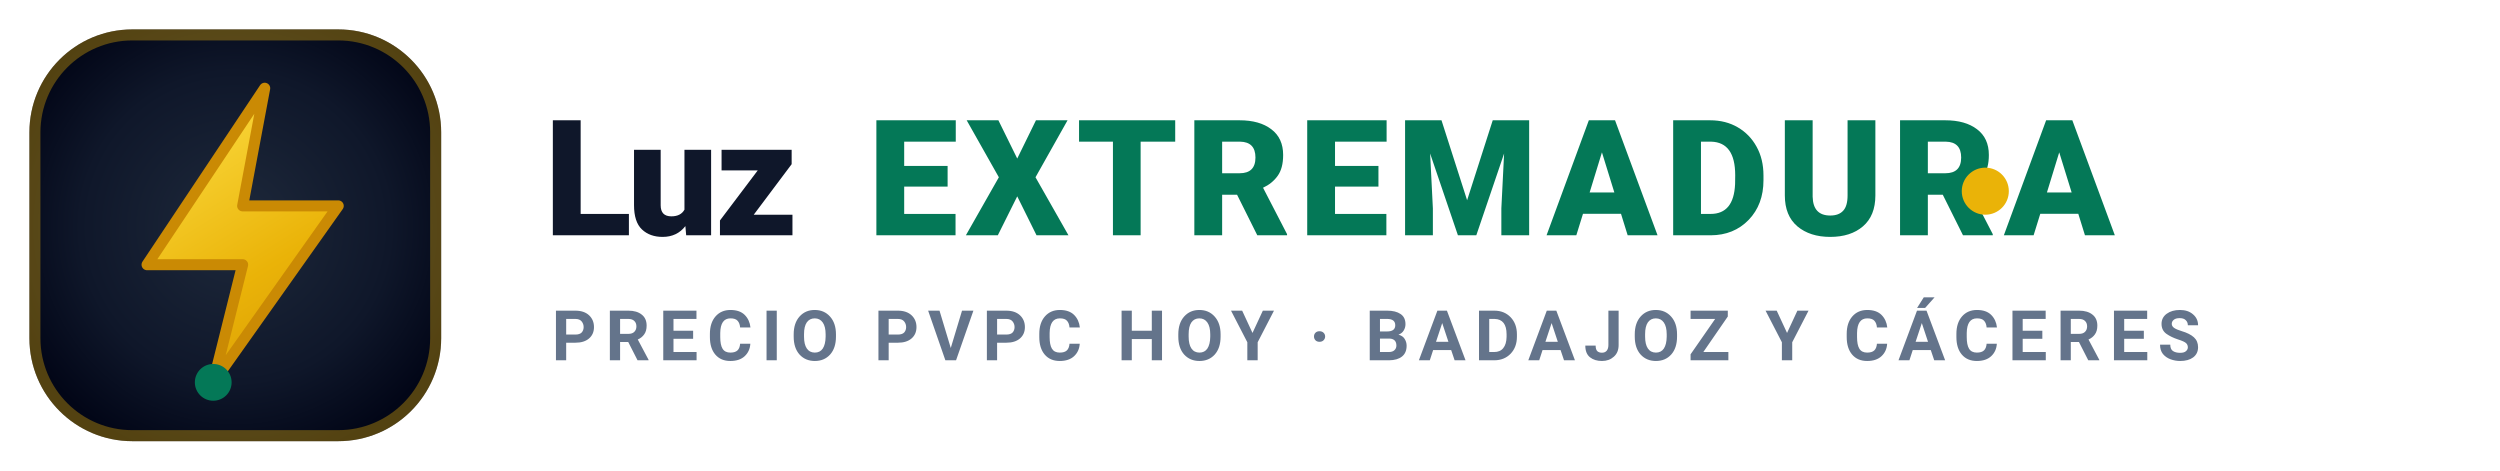
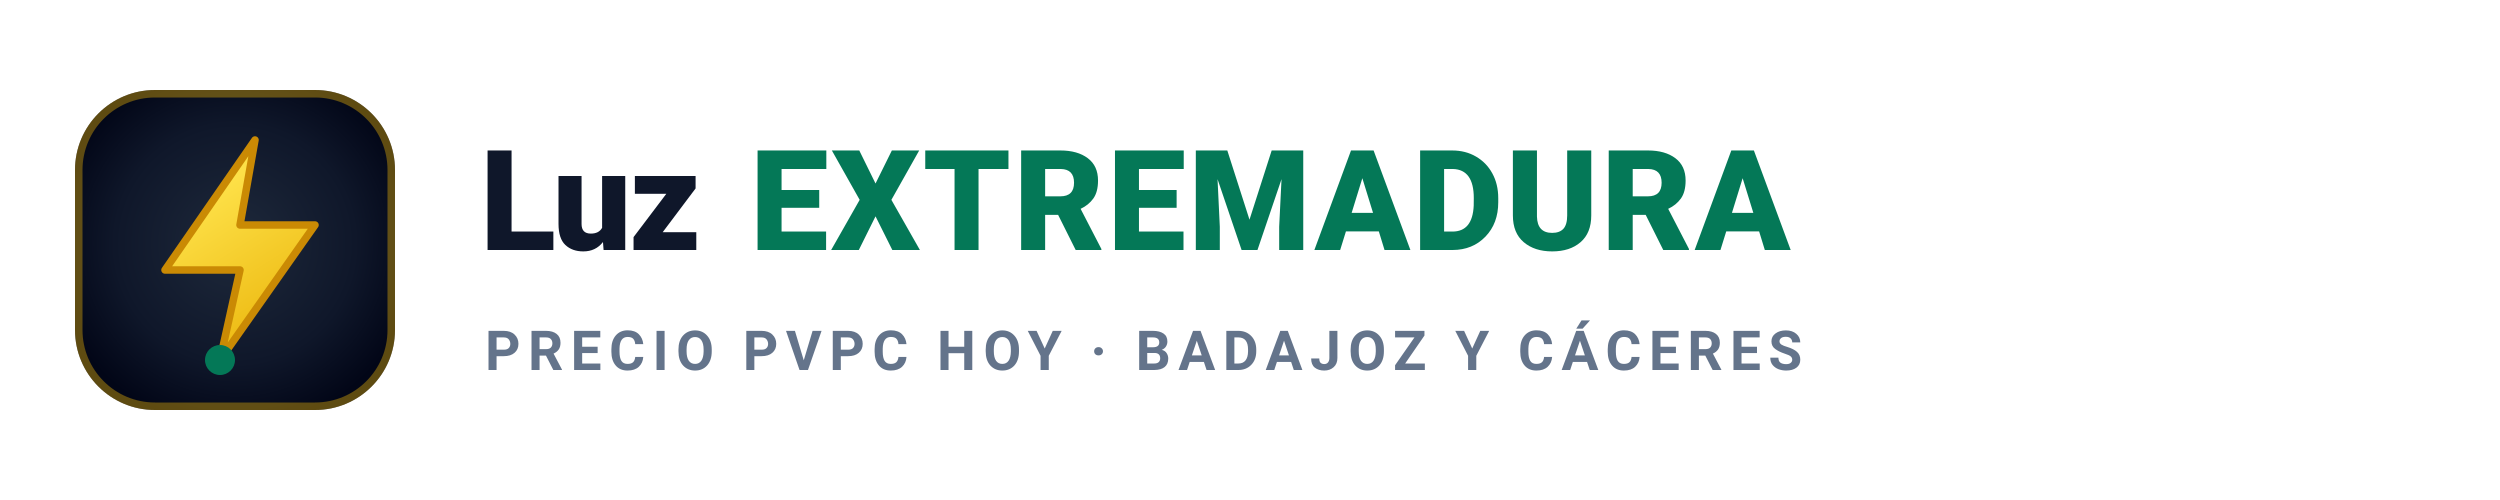
- <svg xmlns="http://www.w3.org/2000/svg" viewBox="0 0 340 64" fill="none" role="img" aria-label="Luz Extremadura">
+ <svg xmlns="http://www.w3.org/2000/svg" viewBox="0 0 500 100" fill="none" role="img" aria-label="Luz Extremadura">
  <defs>
    <radialGradient id="logoBgGlow" cx="50%" cy="48%" r="58%">
      <stop offset="0%" stop-color="#1e293b" />
      <stop offset="65%" stop-color="#0f172a" />
      <stop offset="100%" stop-color="#020617" />
    </radialGradient>
-     <linearGradient id="logoBoltGrad" x1="18" y1="8" x2="48" y2="56" gradientUnits="userSpaceOnUse">
+     <linearGradient id="logoBoltGrad" x1="28" y1="20" x2="66" y2="80" gradientUnits="userSpaceOnUse">
      <stop offset="0%" stop-color="#fde047" />
      <stop offset="50%" stop-color="#eab308" />
      <stop offset="100%" stop-color="#ca8a04" />
    </linearGradient>
  </defs>
-   <g transform="translate(4, 4)">
-     <rect width="56" height="56" rx="14" fill="url(#logoBgGlow)" />
-     <rect x="0.75" y="0.75" width="54.5" height="54.5" rx="13.25" stroke="#eab308" stroke-opacity="0.35" stroke-width="1.5" />
-     <path d="M32 8L16 32H29L25 48L42 24H29L32 8Z" fill="url(#logoBoltGrad)" stroke="#ca8a04" stroke-width="1.5" stroke-linejoin="round" stroke-linecap="round" />
-     <circle cx="25" cy="48" r="2.5" fill="#047857" />
+   <g transform="translate(15, 18)">
+     <rect width="64" height="64" rx="16" fill="url(#logoBgGlow)" />
+     <rect x="0.75" y="0.75" width="62.5" height="62.5" rx="15.25" stroke="#eab308" stroke-opacity="0.4" stroke-width="1.5" />
+     <path d="M36 10L18 36H33L29 54L48 27H33L36 10Z" fill="url(#logoBoltGrad)" stroke="#ca8a04" stroke-width="1.5" stroke-linejoin="round" stroke-linecap="round" />
+     <circle cx="29" cy="54" r="3" fill="#047857" />
  </g>
-   <text x="74" y="32" font-family="system-ui, -apple-system, 'Segoe UI', Roboto, sans-serif" font-size="22" font-weight="900" fill="#0f172a" letter-spacing="-0.5">Luz</text>
-   <text x="118" y="32" font-family="system-ui, -apple-system, 'Segoe UI', Roboto, sans-serif" font-size="22" font-weight="900" fill="#047857" letter-spacing="1">EXTREMADURA</text>
-   <text x="75" y="49" font-family="system-ui, -apple-system, 'Segoe UI', Roboto, sans-serif" font-size="9.5" font-weight="700" fill="#64748b" letter-spacing="1.2">PRECIO PVPC HOY · BADAJOZ Y CÁCERES</text>
-   <circle cx="270" cy="26" r="3.2" fill="#eab308" />
+   <text x="96" y="50" font-family="system-ui, -apple-system, BlinkMacSystemFont, 'Segoe UI', Roboto, sans-serif" font-size="28" font-weight="900" fill="#0f172a" letter-spacing="-0.5">Luz</text>
+   <text x="150" y="50" font-family="system-ui, -apple-system, BlinkMacSystemFont, 'Segoe UI', Roboto, sans-serif" font-size="28" font-weight="900" fill="#047857" letter-spacing="0.5">EXTREMADURA</text>
+   <text x="97" y="74" font-family="system-ui, -apple-system, BlinkMacSystemFont, 'Segoe UI', Roboto, sans-serif" font-size="11" font-weight="700" fill="#64748b" letter-spacing="1.5">PRECIO PVPC HOY · BADAJOZ Y CÁCERES</text>
</svg>
